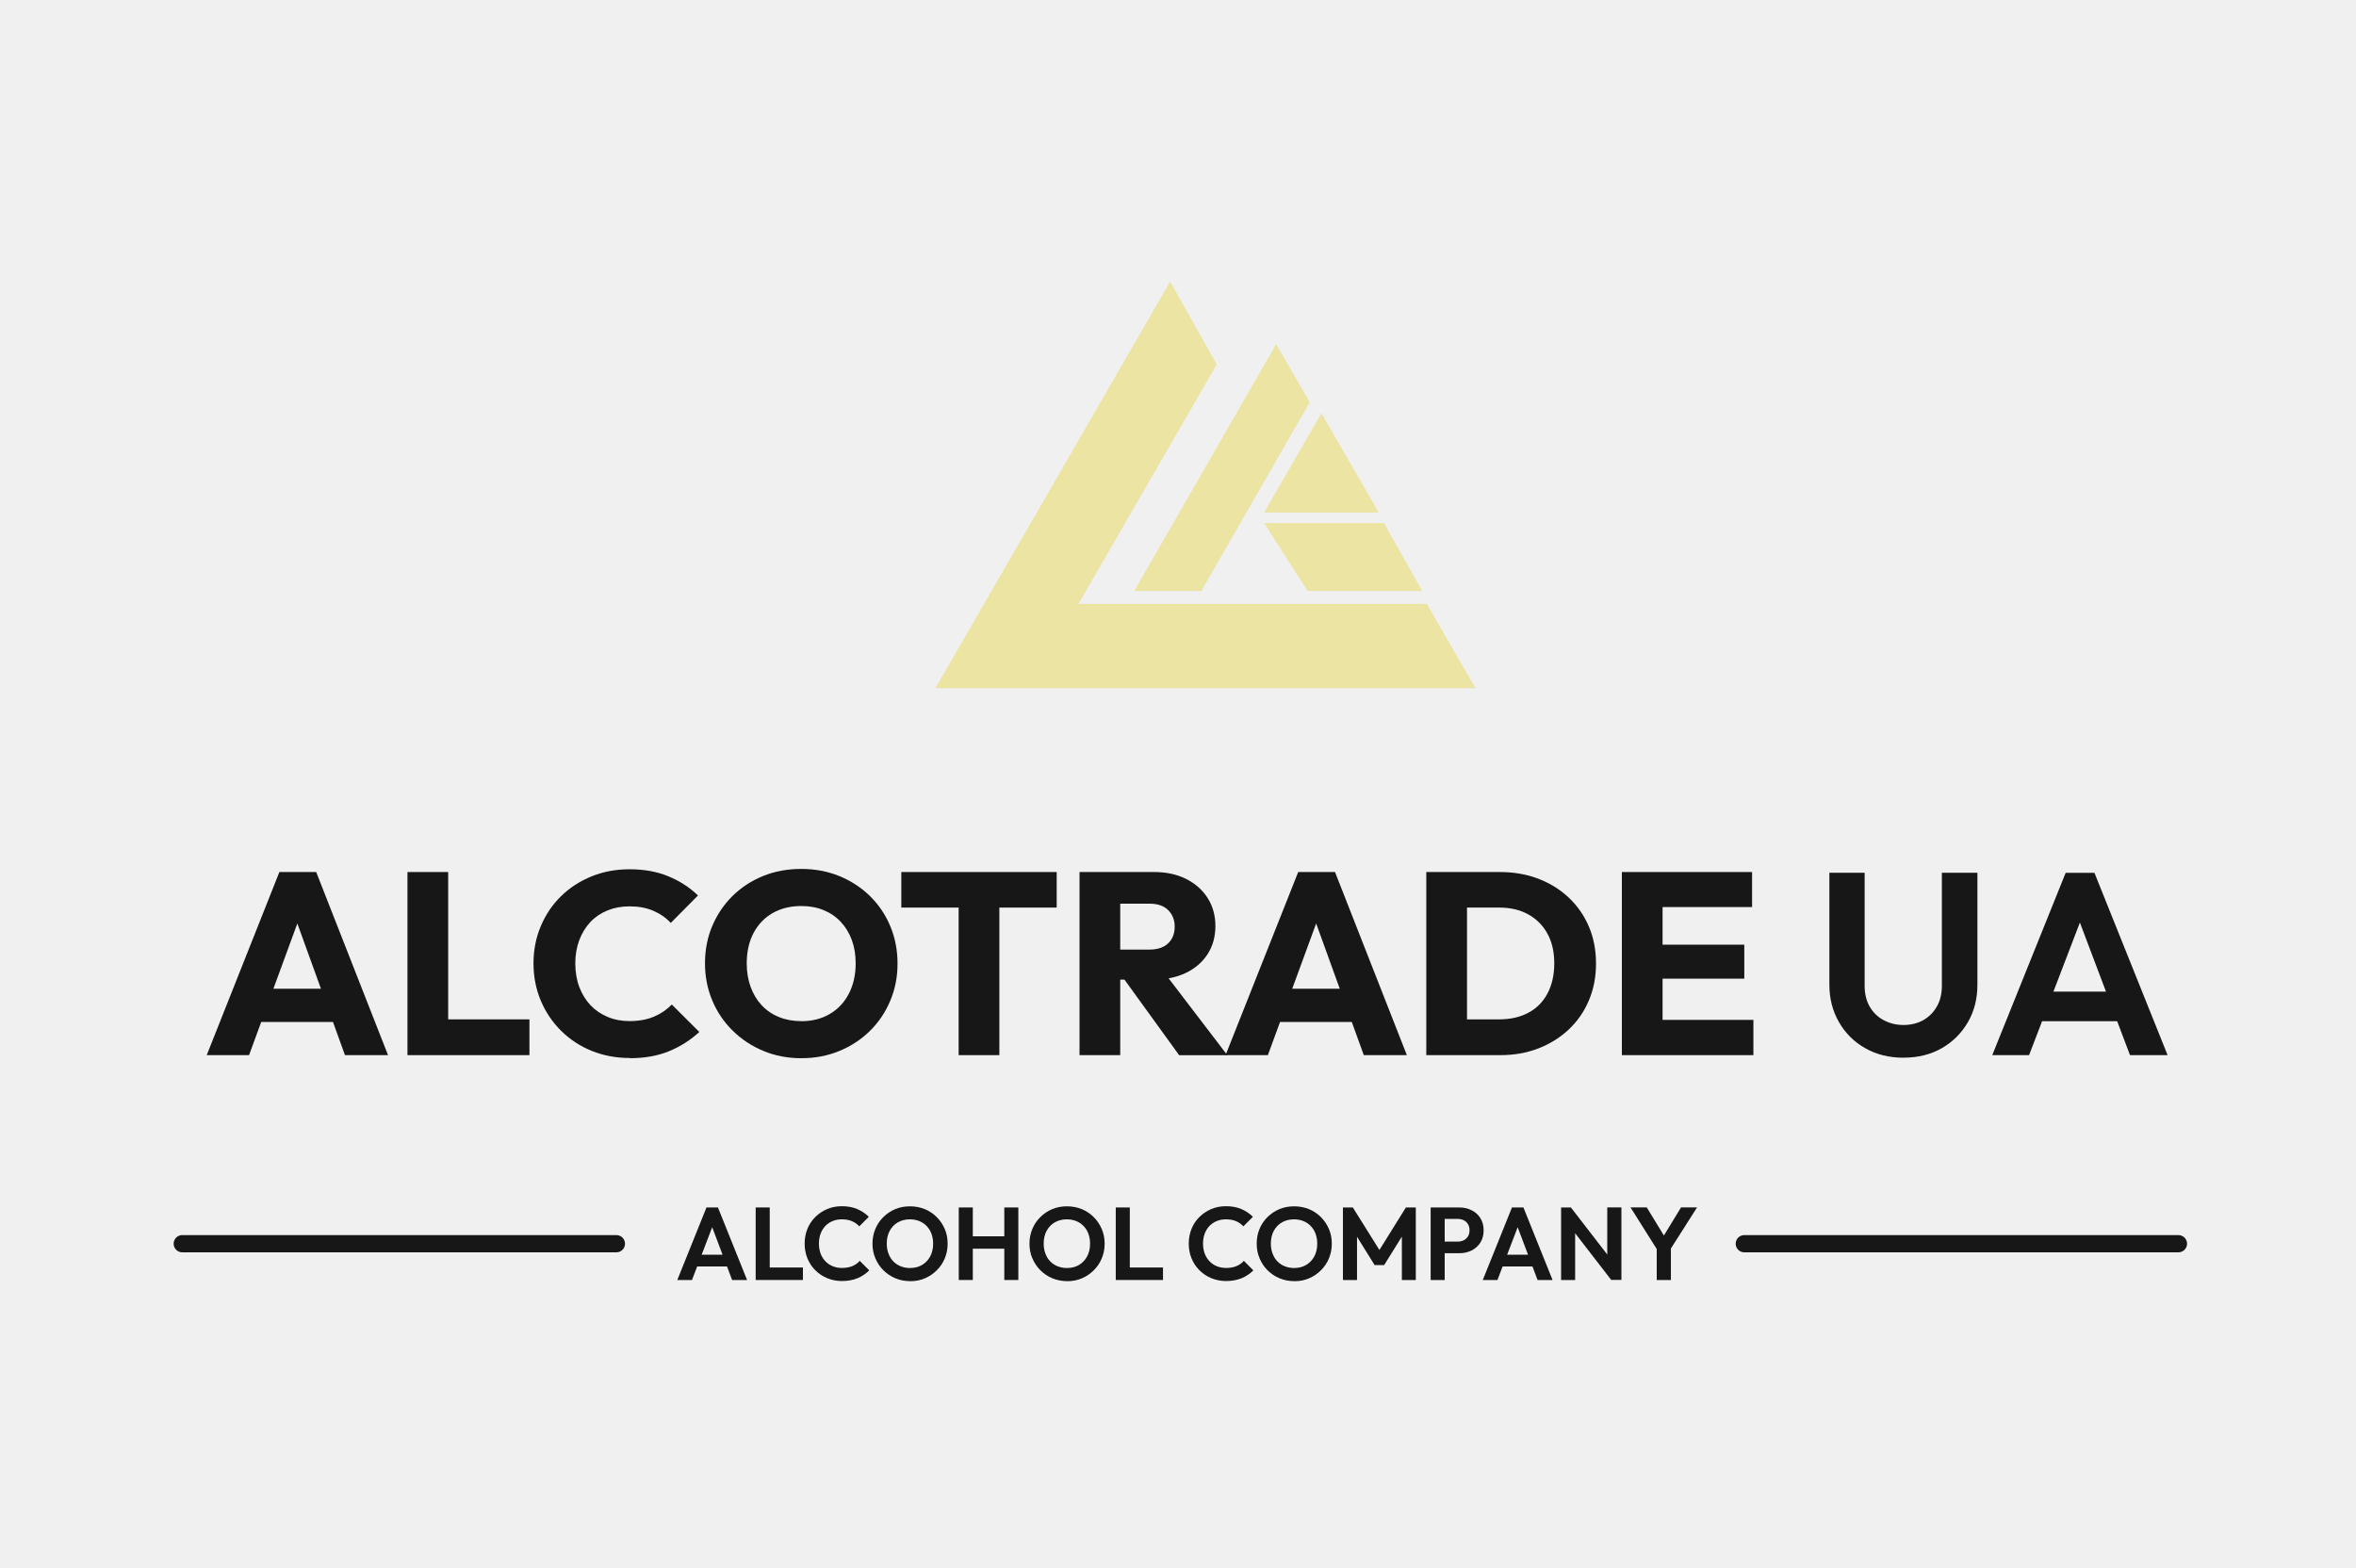
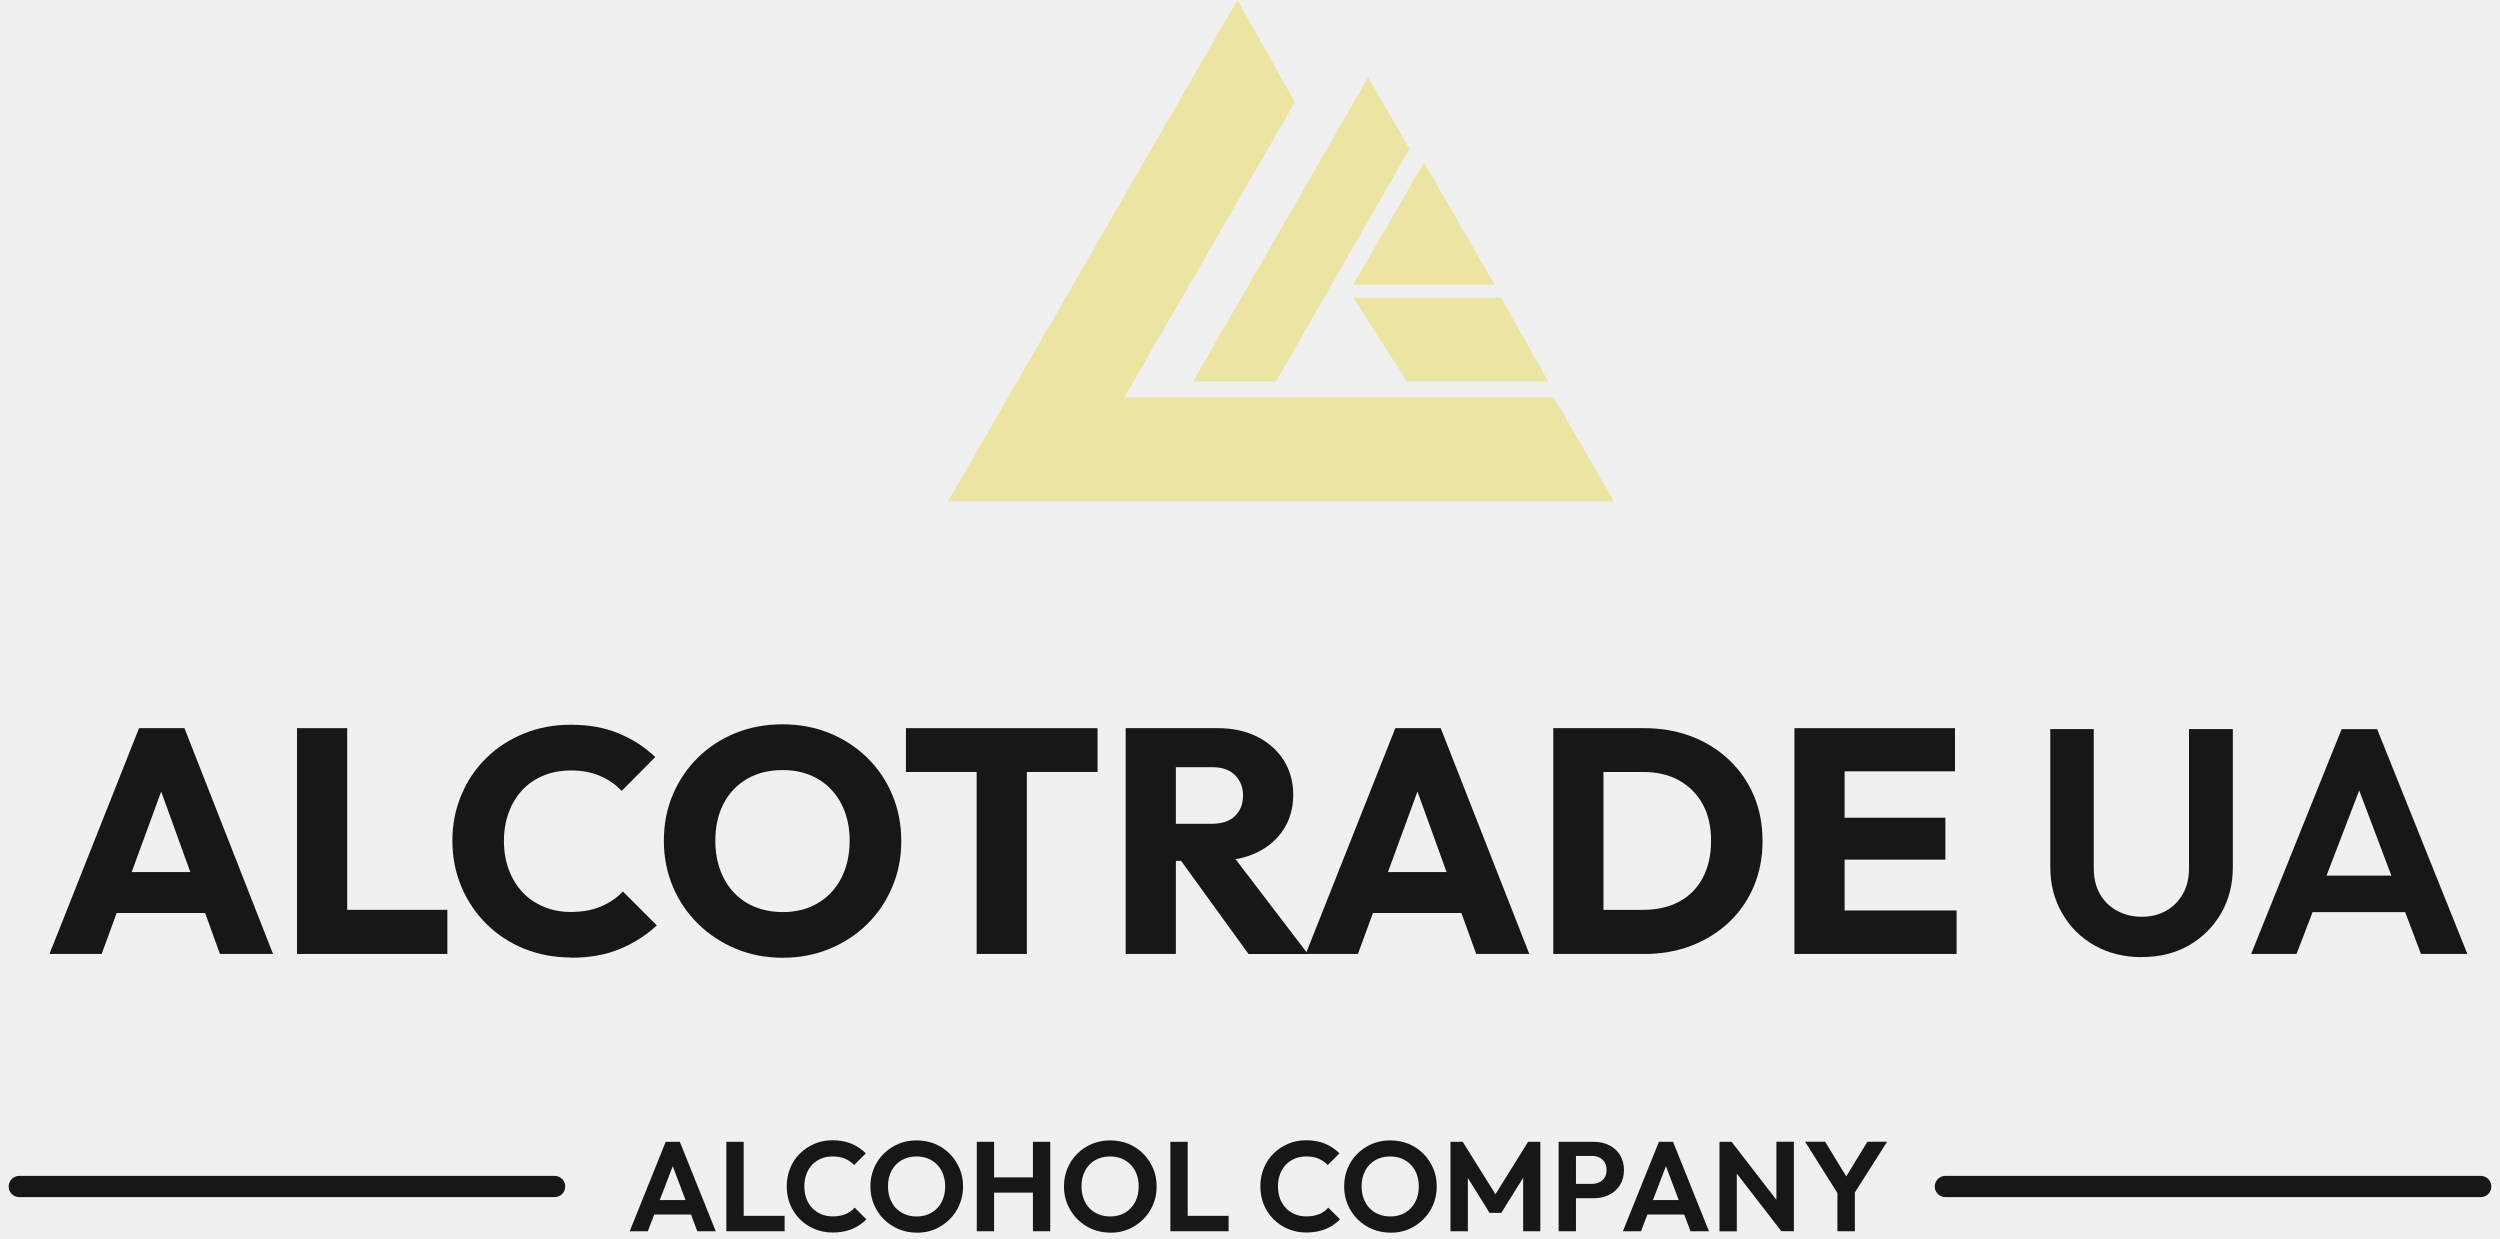
- <svg xmlns="http://www.w3.org/2000/svg" width="251" height="167" viewBox="0 0 251 167" fill="none">
-   <g clip-path="url(#clip0_139_1809)">
-     <path d="M157.194 73.328H99.651L124.666 30L129.626 38.833L114.892 64.342H152.007L157.194 73.328Z" fill="#EBE4A3" />
-     <path d="M139.534 42.865L127.989 62.962H120.836L135.96 36.67L139.534 42.865Z" fill="#EBE4A3" />
-     <path d="M140.78 44.031L146.882 54.605H134.672L140.78 44.031Z" fill="#EBE4A3" />
-     <path d="M151.519 62.961H139.308L134.672 55.729H147.438L151.519 62.961Z" fill="#EBE4A3" />
-     <path d="M22.024 112.422L29.764 92.912H33.686L41.34 112.422H36.752L30.894 96.228H32.47L26.533 112.422H22.031H22.024ZM26.416 108.885V105.348H37.058V108.885H26.416Z" fill="#171717" />
-     <path d="M43.41 112.422V92.912H47.747V112.422H43.41ZM46.758 112.422V108.61H56.403V112.422H46.758Z" fill="#171717" />
-     <path d="M67.093 112.727C65.639 112.727 64.289 112.471 63.043 111.97C61.797 111.469 60.71 110.748 59.781 109.832C58.853 108.91 58.126 107.834 57.613 106.613C57.1 105.391 56.837 104.066 56.837 102.648C56.837 101.231 57.093 99.912 57.613 98.684C58.126 97.456 58.847 96.393 59.769 95.489C60.691 94.585 61.773 93.883 63.019 93.376C64.265 92.869 65.609 92.618 67.069 92.618C68.614 92.618 69.995 92.863 71.198 93.364C72.407 93.858 73.458 94.542 74.362 95.41L71.461 98.336C70.948 97.78 70.325 97.352 69.598 97.041C68.871 96.723 68.028 96.57 67.069 96.57C66.22 96.57 65.444 96.711 64.735 96.998C64.027 97.285 63.416 97.694 62.909 98.226C62.402 98.763 62.005 99.405 61.718 100.162C61.431 100.92 61.29 101.75 61.29 102.648C61.29 103.546 61.431 104.408 61.718 105.165C62.005 105.923 62.402 106.564 62.909 107.101C63.416 107.639 64.02 108.048 64.735 108.348C65.444 108.647 66.226 108.794 67.069 108.794C68.064 108.794 68.926 108.635 69.665 108.323C70.404 108.012 71.039 107.578 71.571 107.028L74.503 109.954C73.562 110.822 72.493 111.5 71.284 112C70.074 112.501 68.681 112.746 67.099 112.746L67.093 112.727Z" fill="#171717" />
-     <path d="M85.412 112.752C83.94 112.752 82.578 112.495 81.338 111.976C80.092 111.463 79.005 110.742 78.064 109.82C77.123 108.897 76.396 107.822 75.883 106.6C75.37 105.379 75.107 104.053 75.107 102.636C75.107 101.219 75.364 99.875 75.883 98.659C76.396 97.444 77.117 96.381 78.039 95.465C78.962 94.555 80.043 93.846 81.289 93.339C82.535 92.832 83.891 92.581 85.364 92.581C86.836 92.581 88.167 92.838 89.413 93.339C90.653 93.846 91.741 94.555 92.675 95.465C93.604 96.375 94.331 97.444 94.844 98.672C95.357 99.899 95.62 101.225 95.62 102.66C95.62 104.096 95.363 105.403 94.844 106.625C94.331 107.853 93.61 108.922 92.688 109.832C91.765 110.742 90.684 111.457 89.438 111.97C88.192 112.489 86.854 112.746 85.418 112.746L85.412 112.752ZM85.357 108.806C86.518 108.806 87.538 108.549 88.412 108.03C89.285 107.517 89.963 106.79 90.44 105.861C90.916 104.933 91.16 103.858 91.16 102.642C91.16 101.72 91.02 100.889 90.745 100.144C90.47 99.398 90.073 98.751 89.56 98.207C89.047 97.664 88.43 97.248 87.721 96.961C87.013 96.674 86.225 96.534 85.357 96.534C84.197 96.534 83.177 96.79 82.303 97.291C81.43 97.798 80.752 98.507 80.275 99.417C79.799 100.327 79.554 101.402 79.554 102.636C79.554 103.558 79.695 104.395 79.97 105.153C80.245 105.91 80.636 106.558 81.143 107.101C81.65 107.645 82.26 108.066 82.981 108.36C83.702 108.653 84.49 108.799 85.357 108.799V108.806Z" fill="#171717" />
-     <path d="M96.023 96.699V92.912H112.577V96.699H96.023ZM102.131 112.422V93.193H106.468V112.422H102.131Z" fill="#171717" />
-     <path d="M115.008 112.422V92.912H119.345V112.422H115.008ZM118.325 104.383V101.176H122.442C123.31 101.176 123.976 100.956 124.446 100.511C124.916 100.065 125.148 99.472 125.148 98.715C125.148 98.018 124.916 97.438 124.458 96.974C124 96.51 123.334 96.284 122.467 96.284H118.319V92.912H122.962C124.25 92.912 125.38 93.156 126.358 93.645C127.335 94.133 128.099 94.811 128.655 95.673C129.204 96.54 129.485 97.536 129.485 98.66C129.485 99.784 129.211 100.798 128.655 101.659C128.099 102.514 127.329 103.186 126.333 103.663C125.338 104.139 124.171 104.377 122.827 104.377H118.325V104.383ZM125.619 112.422L119.541 104.023L123.517 102.948L130.756 112.428H125.619V112.422Z" fill="#171717" />
-     <path d="M130.567 112.422L138.306 92.912H142.228L149.882 112.422H145.294L139.436 96.228H141.012L135.075 112.422H130.573H130.567ZM134.959 108.885V105.348H145.6V108.885H134.959Z" fill="#171717" />
-     <path d="M151.952 112.422V92.912H156.289V112.422H151.952ZM154.884 112.422V108.61H159.722C160.901 108.61 161.934 108.378 162.819 107.908C163.705 107.438 164.383 106.753 164.866 105.849C165.342 104.945 165.586 103.882 165.586 102.642C165.586 101.402 165.342 100.346 164.853 99.466C164.365 98.586 163.681 97.902 162.807 97.42C161.934 96.937 160.907 96.699 159.728 96.699H154.756V92.912H159.783C161.256 92.912 162.618 93.144 163.858 93.614C165.098 94.084 166.191 94.756 167.12 95.63C168.048 96.503 168.769 97.536 169.276 98.727C169.783 99.918 170.033 101.225 170.033 102.667C170.033 104.108 169.777 105.397 169.276 106.588C168.769 107.786 168.054 108.818 167.132 109.686C166.21 110.553 165.128 111.225 163.888 111.707C162.648 112.19 161.292 112.422 159.838 112.422H154.891H154.884Z" fill="#171717" />
-     <path d="M172.788 112.422V92.912H177.125V112.422H172.788ZM176.105 96.644V92.912H186.661V96.644H176.105ZM176.105 104.273V100.651H185.83V104.273H176.105ZM176.105 112.422V108.665H186.801V112.422H176.105Z" fill="#171717" />
-     <path d="M202.8 112.697C201.272 112.697 199.91 112.361 198.725 111.689C197.534 111.017 196.599 110.095 195.921 108.91C195.237 107.731 194.895 106.393 194.895 104.902V92.991H198.652V105.012C198.652 105.88 198.829 106.625 199.189 107.248C199.55 107.877 200.045 108.36 200.68 108.696C201.315 109.038 202.018 109.209 202.793 109.209C203.569 109.209 204.284 109.038 204.895 108.696C205.5 108.354 205.988 107.871 206.342 107.248C206.703 106.625 206.88 105.886 206.88 105.037V92.991H210.667V104.927C210.667 106.417 210.325 107.749 209.647 108.922C208.963 110.089 208.041 111.011 206.868 111.683C205.695 112.355 204.339 112.691 202.793 112.691L202.8 112.697Z" fill="#171717" />
-     <path d="M212.249 112.422L220.068 92.997H223.135L230.929 112.422H226.922L220.899 96.479H222.28L216.171 112.422H212.249ZM216.391 108.806V105.654H226.837V108.806H216.391Z" fill="#171717" />
-     <path d="M72.157 136.38L75.266 128.652H76.488L79.591 136.38H77.997L75.602 130.033H76.152L73.721 136.38H72.157ZM73.806 134.938V133.686H77.96V134.938H73.806Z" fill="#171717" />
-     <path d="M80.507 136.38V128.652H82.004V136.38H80.507ZM81.607 136.38V135.048H85.541V136.38H81.607Z" fill="#171717" />
-     <path d="M89.695 136.49C89.133 136.49 88.607 136.386 88.125 136.184C87.642 135.983 87.221 135.702 86.854 135.335C86.494 134.975 86.213 134.547 86.017 134.065C85.822 133.582 85.724 133.063 85.724 132.501C85.724 131.939 85.822 131.426 86.017 130.937C86.213 130.454 86.488 130.033 86.854 129.673C87.215 129.312 87.636 129.031 88.119 128.823C88.601 128.616 89.127 128.518 89.695 128.518C90.312 128.518 90.855 128.622 91.32 128.817C91.79 129.019 92.205 129.294 92.559 129.648L91.546 130.662C91.332 130.43 91.075 130.247 90.764 130.112C90.458 129.978 90.098 129.917 89.689 129.917C89.328 129.917 89.004 129.978 88.705 130.1C88.406 130.222 88.149 130.399 87.929 130.625C87.709 130.858 87.538 131.133 87.422 131.45C87.306 131.768 87.245 132.116 87.245 132.501C87.245 132.886 87.306 133.24 87.422 133.558C87.538 133.875 87.709 134.144 87.929 134.376C88.149 134.608 88.406 134.785 88.705 134.908C89.004 135.03 89.328 135.097 89.689 135.097C90.122 135.097 90.495 135.03 90.806 134.901C91.118 134.767 91.381 134.584 91.594 134.339L92.608 135.353C92.248 135.714 91.833 135.989 91.356 136.19C90.88 136.386 90.324 136.49 89.695 136.49Z" fill="#171717" />
-     <path d="M96.964 136.502C96.402 136.502 95.876 136.398 95.388 136.196C94.899 135.989 94.478 135.708 94.111 135.341C93.751 134.981 93.464 134.553 93.256 134.064C93.048 133.576 92.951 133.057 92.951 132.501C92.951 131.945 93.054 131.426 93.256 130.943C93.458 130.46 93.739 130.039 94.105 129.679C94.466 129.318 94.893 129.031 95.376 128.829C95.858 128.628 96.383 128.53 96.945 128.53C97.507 128.53 98.045 128.634 98.528 128.829C99.01 129.031 99.432 129.312 99.798 129.679C100.159 130.039 100.446 130.467 100.653 130.949C100.861 131.432 100.959 131.951 100.959 132.513C100.959 133.075 100.855 133.588 100.653 134.077C100.452 134.565 100.165 134.987 99.798 135.347C99.438 135.708 99.016 135.995 98.534 136.202C98.051 136.41 97.532 136.508 96.964 136.508V136.502ZM96.945 135.103C97.446 135.103 97.874 134.993 98.24 134.773C98.607 134.553 98.894 134.248 99.102 133.863C99.309 133.472 99.413 133.02 99.413 132.501C99.413 132.122 99.352 131.774 99.236 131.456C99.12 131.138 98.949 130.87 98.729 130.638C98.509 130.405 98.247 130.228 97.947 130.106C97.648 129.984 97.312 129.917 96.933 129.917C96.451 129.917 96.023 130.027 95.65 130.241C95.278 130.454 94.991 130.76 94.783 131.145C94.575 131.536 94.472 131.988 94.472 132.495C94.472 132.886 94.533 133.24 94.655 133.564C94.777 133.887 94.942 134.162 95.162 134.388C95.382 134.614 95.638 134.791 95.944 134.914C96.249 135.036 96.579 135.103 96.939 135.103H96.945Z" fill="#171717" />
-     <path d="M102.144 136.38V128.652H103.64V136.38H102.144ZM103.091 133.044V131.725H107.409V133.044H103.091ZM106.994 136.38V128.652H108.49V136.38H106.994Z" fill="#171717" />
-     <path d="M113.689 136.502C113.127 136.502 112.602 136.398 112.113 136.196C111.624 135.989 111.203 135.708 110.836 135.341C110.476 134.981 110.189 134.553 109.981 134.064C109.773 133.576 109.676 133.057 109.676 132.501C109.676 131.945 109.779 131.426 109.981 130.943C110.183 130.46 110.464 130.039 110.83 129.679C111.191 129.318 111.618 129.031 112.101 128.829C112.583 128.628 113.109 128.53 113.671 128.53C114.233 128.53 114.77 128.634 115.253 128.829C115.735 129.031 116.157 129.312 116.523 129.679C116.884 130.039 117.171 130.467 117.378 130.949C117.586 131.432 117.684 131.951 117.684 132.513C117.684 133.075 117.58 133.588 117.378 134.077C117.177 134.565 116.89 134.987 116.523 135.347C116.163 135.708 115.741 135.995 115.259 136.202C114.776 136.41 114.257 136.508 113.689 136.508V136.502ZM113.664 135.103C114.165 135.103 114.593 134.993 114.959 134.773C115.326 134.553 115.613 134.248 115.821 133.863C116.028 133.472 116.132 133.02 116.132 132.501C116.132 132.122 116.071 131.774 115.955 131.456C115.839 131.138 115.668 130.87 115.448 130.638C115.228 130.405 114.966 130.228 114.666 130.106C114.367 129.984 114.031 129.917 113.652 129.917C113.17 129.917 112.742 130.027 112.369 130.241C111.997 130.454 111.71 130.76 111.502 131.145C111.294 131.536 111.191 131.988 111.191 132.495C111.191 132.886 111.252 133.24 111.374 133.564C111.496 133.887 111.661 134.162 111.881 134.388C112.101 134.614 112.357 134.791 112.663 134.914C112.968 135.036 113.298 135.103 113.658 135.103H113.664Z" fill="#171717" />
-     <path d="M118.869 136.38V128.652H120.366V136.38H118.869ZM119.968 136.38V135.048H123.902V136.38H119.968Z" fill="#171717" />
-     <path d="M130.622 136.49C130.06 136.49 129.534 136.386 129.046 136.184C128.563 135.983 128.142 135.702 127.775 135.335C127.415 134.975 127.134 134.547 126.938 134.065C126.743 133.582 126.645 133.063 126.645 132.501C126.645 131.939 126.743 131.426 126.938 130.937C127.134 130.454 127.409 130.033 127.775 129.673C128.136 129.312 128.557 129.031 129.04 128.823C129.522 128.616 130.048 128.518 130.616 128.518C131.233 128.518 131.77 128.622 132.24 128.817C132.711 129.019 133.126 129.294 133.48 129.648L132.466 130.662C132.253 130.43 131.996 130.247 131.685 130.112C131.373 129.978 131.019 129.917 130.61 129.917C130.249 129.917 129.919 129.978 129.626 130.1C129.327 130.222 129.07 130.399 128.85 130.625C128.63 130.852 128.459 131.133 128.343 131.45C128.227 131.768 128.166 132.116 128.166 132.501C128.166 132.886 128.227 133.24 128.343 133.558C128.459 133.875 128.63 134.144 128.85 134.376C129.07 134.608 129.327 134.785 129.626 134.908C129.925 135.03 130.249 135.097 130.61 135.097C131.043 135.097 131.416 135.03 131.727 134.901C132.039 134.773 132.302 134.584 132.515 134.339L133.529 135.353C133.169 135.714 132.754 135.989 132.277 136.19C131.801 136.386 131.245 136.49 130.616 136.49H130.622Z" fill="#171717" />
-     <path d="M137.891 136.502C137.329 136.502 136.797 136.398 136.315 136.196C135.832 135.995 135.405 135.708 135.038 135.341C134.672 134.975 134.391 134.553 134.189 134.064C133.981 133.576 133.884 133.057 133.884 132.501C133.884 131.945 133.981 131.426 134.183 130.943C134.385 130.46 134.665 130.039 135.032 129.679C135.392 129.318 135.82 129.031 136.303 128.829C136.785 128.628 137.31 128.53 137.872 128.53C138.434 128.53 138.972 128.634 139.455 128.829C139.937 129.031 140.359 129.312 140.725 129.679C141.086 130.039 141.373 130.467 141.58 130.949C141.788 131.432 141.886 131.951 141.886 132.513C141.886 133.075 141.782 133.588 141.58 134.077C141.379 134.565 141.092 134.987 140.725 135.347C140.365 135.708 139.943 135.995 139.461 136.202C138.978 136.41 138.459 136.508 137.891 136.508V136.502ZM137.866 135.103C138.367 135.103 138.795 134.993 139.161 134.773C139.528 134.553 139.815 134.248 140.023 133.863C140.23 133.472 140.334 133.02 140.334 132.501C140.334 132.122 140.273 131.774 140.157 131.456C140.041 131.138 139.87 130.87 139.65 130.638C139.43 130.405 139.167 130.228 138.868 130.106C138.569 129.984 138.233 129.917 137.854 129.917C137.372 129.917 136.944 130.027 136.571 130.241C136.199 130.454 135.912 130.76 135.704 131.145C135.496 131.536 135.392 131.988 135.392 132.495C135.392 132.886 135.453 133.24 135.576 133.564C135.698 133.887 135.863 134.162 136.083 134.388C136.296 134.614 136.559 134.791 136.865 134.914C137.17 135.036 137.5 135.103 137.86 135.103H137.866Z" fill="#171717" />
-     <path d="M143.071 136.38V128.652H144.128L147.261 133.667H146.656L149.778 128.652H150.835V136.38H149.35V131.212L149.637 131.297L147.463 134.791H146.449L144.274 131.297L144.573 131.212V136.38H143.077H143.071Z" fill="#171717" />
-     <path d="M152.417 136.38V128.652H153.913V136.38H152.417ZM153.516 133.509V132.287H155.306C155.538 132.287 155.752 132.238 155.941 132.146C156.131 132.049 156.283 131.914 156.393 131.731C156.503 131.554 156.558 131.334 156.558 131.077C156.558 130.821 156.503 130.613 156.393 130.43C156.283 130.247 156.131 130.106 155.941 130.014C155.752 129.917 155.538 129.874 155.306 129.874H153.516V128.652H155.465C155.953 128.652 156.399 128.75 156.79 128.952C157.181 129.147 157.493 129.428 157.719 129.795C157.945 130.161 158.061 130.589 158.061 131.09C158.061 131.59 157.945 132.018 157.719 132.385C157.493 132.745 157.181 133.026 156.79 133.228C156.399 133.423 155.953 133.527 155.465 133.527H153.516V133.509Z" fill="#171717" />
-     <path d="M157.969 136.38L161.079 128.652H162.3L165.404 136.38H163.809L161.415 130.033H161.964L159.533 136.38H157.969ZM159.619 134.938V133.686H163.773V134.938H159.619Z" fill="#171717" />
-     <path d="M166.314 136.38V128.652H167.358L167.81 130.149V136.386H166.314V136.38ZM171.659 136.38L167.071 130.442L167.358 128.652L171.946 134.59L171.659 136.38ZM171.659 136.38L171.231 134.926V128.646H172.74V136.373H171.665L171.659 136.38Z" fill="#171717" />
-     <path d="M176.704 133.399L173.711 128.646H175.44L177.761 132.452H176.771L179.092 128.646H180.797L177.773 133.399H176.704ZM176.502 136.38V132.598H178.011V136.38H176.502Z" fill="#171717" />
-     <path d="M19.416 132.513H65.67" stroke="#171717" stroke-width="1.833" stroke-linecap="round" stroke-linejoin="round" />
-     <path d="M185.83 132.513H232.084" stroke="#171717" stroke-width="1.833" stroke-linecap="round" stroke-linejoin="round" />
-   </g>
-   <defs>
-     <clipPath id="clip0_139_1809">
-       <rect width="214.5" height="106.502" fill="white" transform="translate(18.5 30)" />
-     </clipPath>
-   </defs>
+ <svg xmlns="http://www.w3.org/2000/svg" width="216" height="107" viewBox="0 0 216 107" fill="none">
+   <path d="M139.444 43.328H81.901L106.916 0L111.876 8.833L97.142 34.342H134.257L139.444 43.328Z" fill="#EBE4A3" />
+   <path d="M121.784 12.865L110.239 32.962H103.086L118.21 6.671L121.784 12.865Z" fill="#EBE4A3" />
+   <path d="M123.03 14.031L129.132 24.605H116.922L123.03 14.031Z" fill="#EBE4A3" />
+   <path d="M133.769 32.961H121.558L116.922 25.729H129.688L133.769 32.961Z" fill="#EBE4A3" />
+   <path d="M4.275 82.422L12.014 62.912H15.936L23.59 82.422H19.002L13.144 66.228H14.72L8.783 82.422H4.281H4.275ZM8.667 78.885V75.349H19.308V78.885H8.667Z" fill="#171717" />
+   <path d="M25.66 82.422V62.912H29.997V82.422H25.66ZM29.008 82.422V78.611H38.653V82.422H29.008Z" fill="#171717" />
+   <path d="M49.343 82.727C47.889 82.727 46.539 82.471 45.293 81.97C44.047 81.469 42.96 80.748 42.031 79.832C41.103 78.909 40.376 77.834 39.863 76.613C39.35 75.391 39.087 74.066 39.087 72.648C39.087 71.231 39.343 69.912 39.863 68.684C40.376 67.456 41.097 66.393 42.019 65.489C42.941 64.585 44.023 63.883 45.269 63.376C46.515 62.869 47.859 62.618 49.319 62.618C50.864 62.618 52.245 62.862 53.448 63.363C54.657 63.858 55.708 64.542 56.612 65.41L53.711 68.336C53.197 67.78 52.575 67.352 51.848 67.041C51.121 66.723 50.278 66.57 49.319 66.57C48.47 66.57 47.694 66.711 46.985 66.998C46.277 67.285 45.666 67.694 45.159 68.226C44.652 68.763 44.255 69.405 43.968 70.162C43.681 70.92 43.54 71.75 43.54 72.648C43.54 73.546 43.681 74.408 43.968 75.165C44.255 75.922 44.652 76.564 45.159 77.101C45.666 77.639 46.27 78.048 46.985 78.347C47.694 78.647 48.476 78.793 49.319 78.793C50.314 78.793 51.176 78.635 51.915 78.323C52.654 78.012 53.289 77.578 53.821 77.028L56.753 79.954C55.812 80.822 54.743 81.499 53.533 82C52.324 82.501 50.931 82.746 49.349 82.746L49.343 82.727Z" fill="#171717" />
+   <path d="M67.662 82.752C66.19 82.752 64.828 82.495 63.588 81.976C62.342 81.463 61.255 80.742 60.314 79.82C59.373 78.897 58.646 77.822 58.133 76.6C57.62 75.379 57.357 74.053 57.357 72.636C57.357 71.219 57.614 69.875 58.133 68.659C58.646 67.444 59.367 66.381 60.289 65.465C61.212 64.555 62.293 63.846 63.539 63.339C64.785 62.832 66.141 62.581 67.614 62.581C69.086 62.581 70.417 62.838 71.663 63.339C72.903 63.846 73.991 64.555 74.925 65.465C75.854 66.375 76.581 67.444 77.094 68.672C77.607 69.899 77.87 71.225 77.87 72.66C77.87 74.096 77.613 75.403 77.094 76.625C76.581 77.853 75.86 78.922 74.938 79.832C74.015 80.742 72.934 81.457 71.688 81.97C70.442 82.489 69.104 82.746 67.668 82.746L67.662 82.752ZM67.607 78.806C68.768 78.806 69.788 78.549 70.662 78.03C71.535 77.517 72.213 76.79 72.69 75.861C73.166 74.933 73.41 73.858 73.41 72.642C73.41 71.72 73.27 70.889 72.995 70.144C72.72 69.398 72.323 68.751 71.81 68.207C71.297 67.664 70.68 67.248 69.971 66.961C69.263 66.674 68.475 66.534 67.607 66.534C66.447 66.534 65.427 66.79 64.553 67.291C63.68 67.798 63.002 68.507 62.525 69.417C62.049 70.327 61.804 71.402 61.804 72.636C61.804 73.558 61.945 74.395 62.22 75.153C62.495 75.91 62.886 76.558 63.393 77.101C63.9 77.645 64.51 78.067 65.231 78.36C65.952 78.653 66.74 78.799 67.607 78.799V78.806Z" fill="#171717" />
+   <path d="M78.273 66.699V62.912H94.827V66.699H78.273ZM84.382 82.422V63.193H88.719V82.422H84.382Z" fill="#171717" />
+   <path d="M97.258 82.422V62.912H101.595V82.422H97.258ZM100.575 74.383V71.176H104.692C105.56 71.176 106.226 70.957 106.696 70.511C107.166 70.065 107.398 69.472 107.398 68.715C107.398 68.018 107.166 67.438 106.708 66.974C106.25 66.51 105.584 66.284 104.717 66.284H100.569V62.912H105.212C106.5 62.912 107.63 63.156 108.608 63.645C109.585 64.133 110.349 64.811 110.905 65.673C111.454 66.54 111.735 67.536 111.735 68.66C111.735 69.784 111.461 70.798 110.905 71.659C110.349 72.514 109.579 73.186 108.583 73.663C107.588 74.139 106.421 74.377 105.077 74.377H100.575V74.383ZM107.869 82.422L101.791 74.023L105.767 72.948L113.006 82.428H107.869V82.422Z" fill="#171717" />
+   <path d="M112.817 82.422L120.556 62.912H124.478L132.132 82.422H127.544L121.686 66.228H123.262L117.325 82.422H112.823H112.817ZM117.209 78.885V75.349H127.85V78.885H117.209Z" fill="#171717" />
+   <path d="M134.202 82.422V62.912H138.539V82.422H134.202ZM137.134 82.422V78.611H141.972C143.151 78.611 144.184 78.378 145.069 77.908C145.955 77.438 146.633 76.754 147.116 75.849C147.592 74.945 147.836 73.882 147.836 72.642C147.836 71.402 147.592 70.346 147.103 69.466C146.615 68.586 145.931 67.902 145.057 67.42C144.184 66.937 143.157 66.699 141.978 66.699H137.006V62.912H142.033C143.506 62.912 144.868 63.144 146.108 63.614C147.348 64.085 148.441 64.756 149.37 65.63C150.298 66.503 151.019 67.536 151.526 68.727C152.033 69.918 152.283 71.225 152.283 72.667C152.283 74.109 152.027 75.397 151.526 76.589C151.019 77.786 150.304 78.818 149.382 79.686C148.46 80.553 147.378 81.225 146.138 81.707C144.898 82.19 143.542 82.422 142.088 82.422H137.141H137.134Z" fill="#171717" />
+   <path d="M155.038 82.422V62.912H159.375V82.422H155.038ZM158.355 66.644V62.912H168.911V66.644H158.355ZM158.355 74.273V70.651H168.08V74.273H158.355ZM158.355 82.422V78.665H169.051V82.422H158.355Z" fill="#171717" />
+   <path d="M185.05 82.697C183.522 82.697 182.16 82.361 180.975 81.689C179.784 81.017 178.849 80.095 178.171 78.91C177.487 77.731 177.145 76.393 177.145 74.902V62.991H180.902V75.012C180.902 75.88 181.079 76.625 181.439 77.248C181.8 77.877 182.295 78.36 182.93 78.696C183.565 79.038 184.268 79.209 185.043 79.209C185.819 79.209 186.534 79.038 187.145 78.696C187.75 78.354 188.238 77.871 188.592 77.248C188.953 76.625 189.13 75.886 189.13 75.037V62.991H192.917V74.927C192.917 76.417 192.575 77.749 191.897 78.922C191.213 80.088 190.291 81.011 189.118 81.683C187.945 82.355 186.589 82.691 185.043 82.691L185.05 82.697Z" fill="#171717" />
+   <path d="M194.499 82.422L202.318 62.997H205.385L213.179 82.422H209.172L203.149 66.479H204.53L198.421 82.422H194.499ZM198.641 78.806V75.654H209.087V78.806H198.641Z" fill="#171717" />
+   <path d="M54.407 106.38L57.516 98.652H58.738L61.841 106.38H60.247L57.852 100.033H58.402L55.971 106.38H54.407ZM56.056 104.938V103.686H60.21V104.938H56.056Z" fill="#171717" />
+   <path d="M62.757 106.38V98.652H64.254V106.38H62.757ZM63.857 106.38V105.048H67.791V106.38H63.857Z" fill="#171717" />
+   <path d="M71.945 106.49C71.383 106.49 70.857 106.386 70.375 106.184C69.892 105.983 69.471 105.702 69.104 105.335C68.744 104.975 68.463 104.547 68.267 104.065C68.072 103.582 67.974 103.063 67.974 102.501C67.974 101.939 68.072 101.426 68.267 100.937C68.463 100.454 68.738 100.033 69.104 99.673C69.465 99.312 69.886 99.031 70.369 98.823C70.851 98.616 71.377 98.518 71.945 98.518C72.562 98.518 73.105 98.622 73.57 98.817C74.04 99.019 74.455 99.294 74.809 99.648L73.796 100.662C73.582 100.43 73.325 100.247 73.014 100.112C72.708 99.978 72.348 99.917 71.939 99.917C71.578 99.917 71.254 99.978 70.955 100.1C70.656 100.222 70.399 100.399 70.179 100.625C69.959 100.858 69.788 101.133 69.672 101.45C69.556 101.768 69.495 102.116 69.495 102.501C69.495 102.886 69.556 103.24 69.672 103.558C69.788 103.875 69.959 104.144 70.179 104.376C70.399 104.608 70.656 104.785 70.955 104.908C71.254 105.03 71.578 105.097 71.939 105.097C72.372 105.097 72.745 105.03 73.056 104.901C73.368 104.767 73.631 104.584 73.844 104.339L74.858 105.353C74.498 105.714 74.083 105.989 73.606 106.19C73.13 106.386 72.574 106.49 71.945 106.49Z" fill="#171717" />
+   <path d="M79.214 106.502C78.652 106.502 78.126 106.398 77.638 106.196C77.149 105.989 76.728 105.708 76.361 105.341C76.001 104.981 75.714 104.553 75.506 104.064C75.298 103.576 75.201 103.057 75.201 102.501C75.201 101.945 75.304 101.426 75.506 100.943C75.708 100.46 75.989 100.039 76.355 99.678C76.716 99.318 77.143 99.031 77.626 98.829C78.108 98.628 78.633 98.53 79.195 98.53C79.757 98.53 80.295 98.634 80.778 98.829C81.26 99.031 81.682 99.312 82.048 99.678C82.409 100.039 82.696 100.467 82.903 100.949C83.111 101.432 83.209 101.951 83.209 102.513C83.209 103.075 83.105 103.588 82.903 104.077C82.702 104.565 82.415 104.987 82.048 105.347C81.688 105.708 81.266 105.995 80.784 106.202C80.301 106.41 79.782 106.508 79.214 106.508V106.502ZM79.195 105.103C79.696 105.103 80.124 104.993 80.49 104.773C80.857 104.553 81.144 104.248 81.352 103.863C81.559 103.472 81.663 103.02 81.663 102.501C81.663 102.122 81.602 101.774 81.486 101.456C81.37 101.138 81.199 100.87 80.979 100.638C80.759 100.405 80.497 100.228 80.197 100.106C79.898 99.984 79.562 99.917 79.183 99.917C78.701 99.917 78.273 100.027 77.9 100.241C77.528 100.454 77.241 100.76 77.033 101.145C76.825 101.536 76.722 101.988 76.722 102.495C76.722 102.886 76.783 103.24 76.905 103.564C77.027 103.887 77.192 104.162 77.412 104.388C77.632 104.614 77.888 104.791 78.194 104.914C78.499 105.036 78.829 105.103 79.189 105.103H79.195Z" fill="#171717" />
+   <path d="M84.394 106.38V98.652H85.89V106.38H84.394ZM85.341 103.044V101.725H89.659V103.044H85.341ZM89.244 106.38V98.652H90.74V106.38H89.244Z" fill="#171717" />
+   <path d="M95.939 106.502C95.377 106.502 94.852 106.398 94.363 106.196C93.874 105.989 93.453 105.708 93.086 105.341C92.726 104.981 92.439 104.553 92.231 104.064C92.023 103.576 91.926 103.057 91.926 102.501C91.926 101.945 92.029 101.426 92.231 100.943C92.433 100.46 92.714 100.039 93.08 99.678C93.441 99.318 93.868 99.031 94.351 98.829C94.833 98.628 95.359 98.53 95.921 98.53C96.483 98.53 97.02 98.634 97.503 98.829C97.985 99.031 98.407 99.312 98.773 99.678C99.134 100.039 99.421 100.467 99.628 100.949C99.836 101.432 99.934 101.951 99.934 102.513C99.934 103.075 99.83 103.588 99.628 104.077C99.427 104.565 99.14 104.987 98.773 105.347C98.413 105.708 97.991 105.995 97.509 106.202C97.026 106.41 96.507 106.508 95.939 106.508V106.502ZM95.914 105.103C96.415 105.103 96.843 104.993 97.21 104.773C97.576 104.553 97.863 104.248 98.071 103.863C98.278 103.472 98.382 103.02 98.382 102.501C98.382 102.122 98.321 101.774 98.205 101.456C98.089 101.138 97.918 100.87 97.698 100.638C97.478 100.405 97.216 100.228 96.916 100.106C96.617 99.984 96.281 99.917 95.902 99.917C95.42 99.917 94.992 100.027 94.619 100.241C94.247 100.454 93.96 100.76 93.752 101.145C93.544 101.536 93.441 101.988 93.441 102.495C93.441 102.886 93.502 103.24 93.624 103.564C93.746 103.887 93.911 104.162 94.131 104.388C94.351 104.614 94.607 104.791 94.913 104.914C95.218 105.036 95.548 105.103 95.908 105.103H95.914Z" fill="#171717" />
+   <path d="M101.119 106.38V98.652H102.616V106.38H101.119ZM102.218 106.38V105.048H106.152V106.38H102.218Z" fill="#171717" />
+   <path d="M112.872 106.49C112.31 106.49 111.784 106.386 111.296 106.184C110.813 105.983 110.392 105.702 110.025 105.335C109.665 104.975 109.384 104.547 109.188 104.065C108.993 103.582 108.895 103.063 108.895 102.501C108.895 101.939 108.993 101.426 109.188 100.937C109.384 100.454 109.659 100.033 110.025 99.673C110.386 99.312 110.807 99.031 111.29 98.823C111.772 98.616 112.298 98.518 112.866 98.518C113.483 98.518 114.02 98.622 114.49 98.817C114.961 99.019 115.376 99.294 115.73 99.648L114.716 100.662C114.503 100.43 114.246 100.247 113.935 100.112C113.623 99.978 113.269 99.917 112.86 99.917C112.499 99.917 112.169 99.978 111.876 100.1C111.577 100.222 111.32 100.399 111.1 100.625C110.88 100.852 110.709 101.133 110.593 101.45C110.477 101.768 110.416 102.116 110.416 102.501C110.416 102.886 110.477 103.24 110.593 103.558C110.709 103.875 110.88 104.144 111.1 104.376C111.32 104.608 111.577 104.785 111.876 104.908C112.175 105.03 112.499 105.097 112.86 105.097C113.293 105.097 113.666 105.03 113.977 104.901C114.289 104.773 114.552 104.584 114.765 104.339L115.779 105.353C115.419 105.714 115.004 105.989 114.527 106.19C114.051 106.386 113.495 106.49 112.866 106.49H112.872Z" fill="#171717" />
+   <path d="M120.141 106.502C119.579 106.502 119.047 106.398 118.565 106.196C118.082 105.995 117.655 105.708 117.288 105.341C116.922 104.975 116.641 104.553 116.439 104.064C116.231 103.576 116.134 103.057 116.134 102.501C116.134 101.945 116.231 101.426 116.433 100.943C116.635 100.46 116.915 100.039 117.282 99.678C117.642 99.318 118.07 99.031 118.553 98.829C119.035 98.628 119.56 98.53 120.122 98.53C120.684 98.53 121.222 98.634 121.705 98.829C122.187 99.031 122.609 99.312 122.975 99.678C123.336 100.039 123.623 100.467 123.83 100.949C124.038 101.432 124.136 101.951 124.136 102.513C124.136 103.075 124.032 103.588 123.83 104.077C123.629 104.565 123.342 104.987 122.975 105.347C122.615 105.708 122.193 105.995 121.711 106.202C121.228 106.41 120.709 106.508 120.141 106.508V106.502ZM120.116 105.103C120.617 105.103 121.045 104.993 121.411 104.773C121.778 104.553 122.065 104.248 122.273 103.863C122.48 103.472 122.584 103.02 122.584 102.501C122.584 102.122 122.523 101.774 122.407 101.456C122.291 101.138 122.12 100.87 121.9 100.638C121.68 100.405 121.417 100.228 121.118 100.106C120.819 99.984 120.483 99.917 120.104 99.917C119.622 99.917 119.194 100.027 118.821 100.241C118.449 100.454 118.162 100.76 117.954 101.145C117.746 101.536 117.642 101.988 117.642 102.495C117.642 102.886 117.703 103.24 117.826 103.564C117.948 103.887 118.113 104.162 118.333 104.388C118.546 104.614 118.809 104.791 119.115 104.914C119.42 105.036 119.75 105.103 120.11 105.103H120.116Z" fill="#171717" />
+   <path d="M125.321 106.38V98.652H126.378L129.511 103.667H128.906L132.028 98.652H133.085V106.38H131.6V101.212L131.887 101.297L129.713 104.791H128.699L126.524 101.297L126.823 101.212V106.38H125.327H125.321Z" fill="#171717" />
+   <path d="M134.667 106.38V98.652H136.163V106.38H134.667ZM135.766 103.509V102.287H137.556C137.788 102.287 138.002 102.238 138.191 102.146C138.381 102.049 138.533 101.914 138.643 101.731C138.753 101.554 138.808 101.334 138.808 101.077C138.808 100.821 138.753 100.613 138.643 100.43C138.533 100.247 138.381 100.106 138.191 100.015C138.002 99.917 137.788 99.874 137.556 99.874H135.766V98.652H137.715C138.203 98.652 138.649 98.75 139.04 98.952C139.431 99.147 139.743 99.428 139.969 99.795C140.195 100.161 140.311 100.589 140.311 101.09C140.311 101.591 140.195 102.018 139.969 102.385C139.743 102.745 139.431 103.026 139.04 103.228C138.649 103.423 138.203 103.527 137.715 103.527H135.766V103.509Z" fill="#171717" />
+   <path d="M140.219 106.38L143.329 98.652H144.55L147.654 106.38H146.059L143.665 100.033H144.214L141.783 106.38H140.219ZM141.869 104.938V103.686H146.023V104.938H141.869Z" fill="#171717" />
+   <path d="M148.564 106.38V98.652H149.608L150.06 100.149V106.386H148.564V106.38ZM153.909 106.38L149.321 100.442L149.608 98.652L154.196 104.59L153.909 106.38ZM153.909 106.38L153.481 104.926V98.646H154.99V106.373H153.915L153.909 106.38Z" fill="#171717" />
+   <path d="M158.954 103.399L155.961 98.646H157.69L160.011 102.452H159.021L161.342 98.646H163.047L160.023 103.399H158.954ZM158.752 106.38V102.598H160.261V106.38H158.752Z" fill="#171717" />
+   <path d="M1.666 102.513H47.92" stroke="#171717" stroke-width="1.833" stroke-linecap="round" stroke-linejoin="round" />
+   <path d="M168.08 102.513H214.334" stroke="#171717" stroke-width="1.833" stroke-linecap="round" stroke-linejoin="round" />
</svg>
